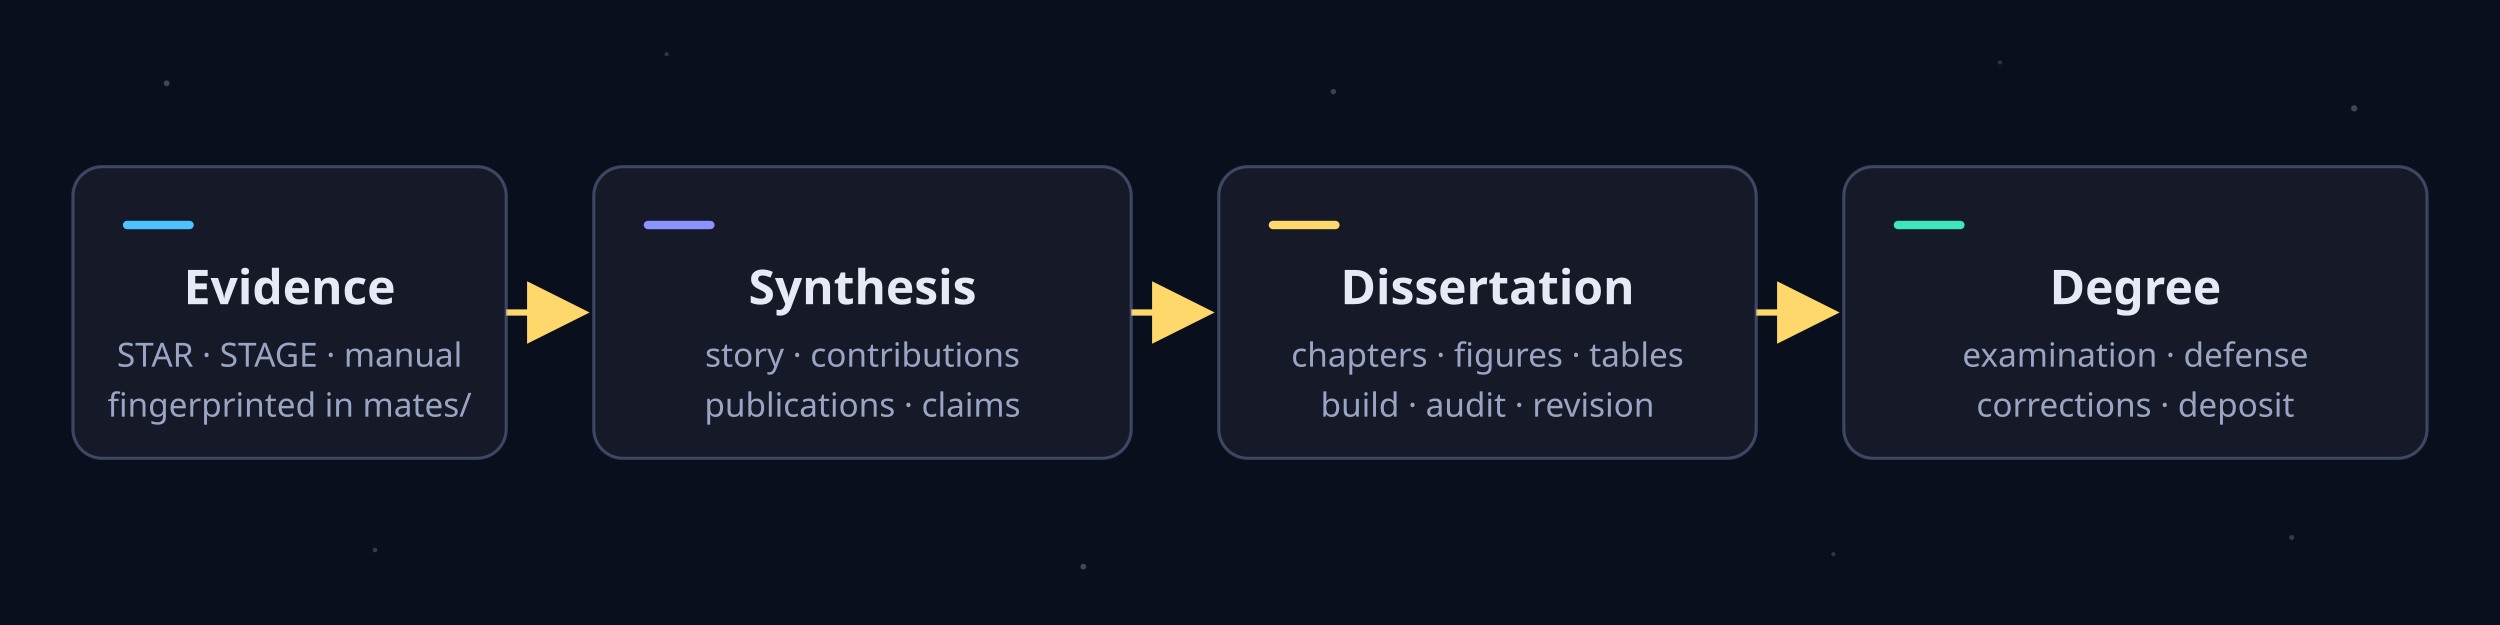
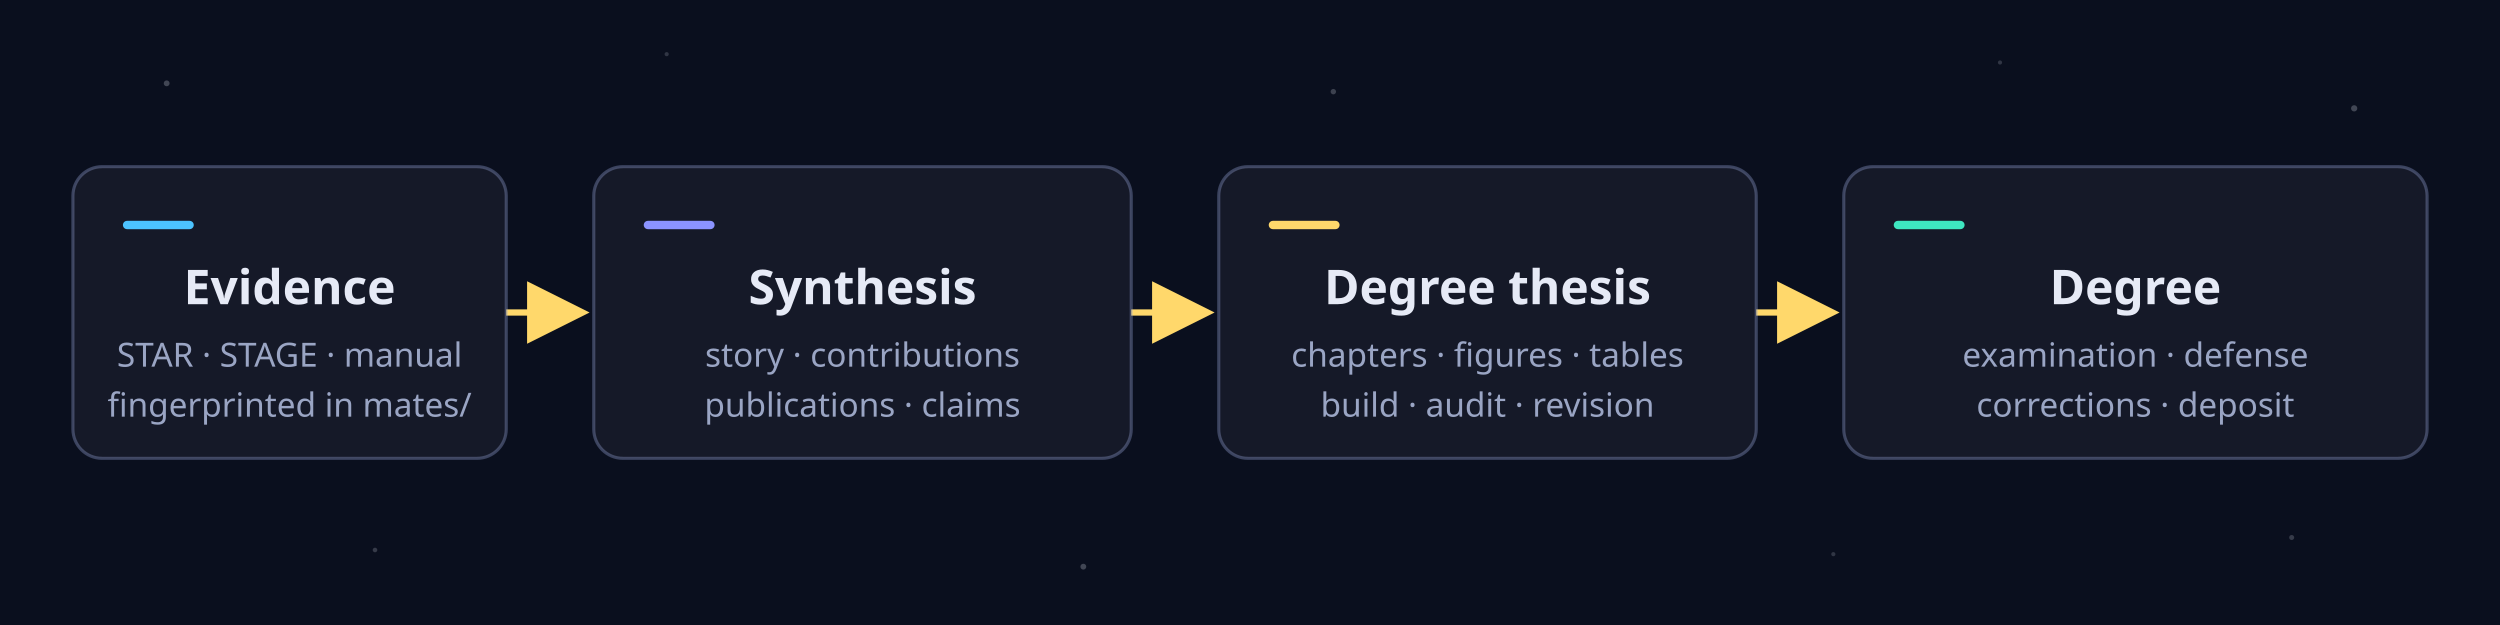
<svg xmlns="http://www.w3.org/2000/svg" width="1200" height="300" viewBox="0 0 1200 300" role="img" aria-labelledby="title desc">
  <defs>
    <marker id="arrow" markerWidth="10" markerHeight="10" refX="8" refY="5" orient="auto">
      <path d="M0 0L10 5L0 10Z" fill="#ffd86b" />
    </marker>
    <style>
      .bg{fill:#0a0f1e}
      .box{fill:rgba(255,255,255,0.045);stroke:rgba(148,163,216,0.35);stroke-width:1.5}
      .h{font:700 23px system-ui,sans-serif;fill:#e6eaf6}
      .s{font:16px system-ui,sans-serif;fill:#9aa5c4}
      .a{stroke:#ffd86b;stroke-width:3;marker-end:url(#arrow)}
      .star{fill:#e6eaf6}
    </style>
  </defs>
  <rect class="bg" width="1200" height="300" />
  <g opacity="0.5">
    <circle class="star" cx="80" cy="40" r="1.4" opacity="0.5" />
    <circle class="star" cx="320" cy="26" r="1" opacity="0.35" />
    <circle class="star" cx="640" cy="44" r="1.3" opacity="0.45" />
    <circle class="star" cx="960" cy="30" r="1" opacity="0.35" />
    <circle class="star" cx="1130" cy="52" r="1.5" opacity="0.5" />
    <circle class="star" cx="180" cy="264" r="1.1" opacity="0.4" />
    <circle class="star" cx="520" cy="272" r="1.4" opacity="0.5" />
    <circle class="star" cx="880" cy="266" r="1" opacity="0.35" />
    <circle class="star" cx="1100" cy="258" r="1.2" opacity="0.4" />
  </g>
  <line class="a" x1="243" y1="150" x2="277" y2="150" />
  <line class="a" x1="543" y1="150" x2="577" y2="150" />
  <line class="a" x1="843" y1="150" x2="877" y2="150" />
  <g transform="translate(35 80)">
    <rect class="box" width="208" height="140" rx="14" />
    <rect x="24" y="26" width="34" height="4" rx="2" fill="#4cc3ff" />
    <text class="h" x="104" y="66" text-anchor="middle">Evidence</text>
    <text class="s" x="104" y="96" text-anchor="middle">STAR · STAGE · manual</text>
    <text class="s" x="104" y="120" text-anchor="middle">fingerprinted in mates/</text>
  </g>
  <g transform="translate(285 80)">
    <rect class="box" width="258" height="140" rx="14" />
    <rect x="24" y="26" width="34" height="4" rx="2" fill="#8b93ff" />
    <text class="h" x="129" y="66" text-anchor="middle">Synthesis</text>
    <text class="s" x="129" y="96" text-anchor="middle">story · contributions</text>
    <text class="s" x="129" y="120" text-anchor="middle">publications · claims</text>
  </g>
  <g transform="translate(585 80)">
    <rect class="box" width="258" height="140" rx="14" />
    <rect x="24" y="26" width="34" height="4" rx="2" fill="#ffd86b" />
-     <text class="h" x="129" y="66" text-anchor="middle">Dissertation</text>
+     <text class="h" x="129" y="66" text-anchor="middle">Degree thesis</text>
    <text class="s" x="129" y="96" text-anchor="middle">chapters · figures · tables</text>
    <text class="s" x="129" y="120" text-anchor="middle">build · audit · revision</text>
  </g>
  <g transform="translate(885 80)">
    <rect class="box" width="280" height="140" rx="14" />
    <rect x="24" y="26" width="34" height="4" rx="2" fill="#3ee6c0" />
    <text class="h" x="140" y="66" text-anchor="middle">Degree</text>
    <text class="s" x="140" y="96" text-anchor="middle">examination · defense</text>
    <text class="s" x="140" y="120" text-anchor="middle">corrections · deposit</text>
  </g>
</svg>
